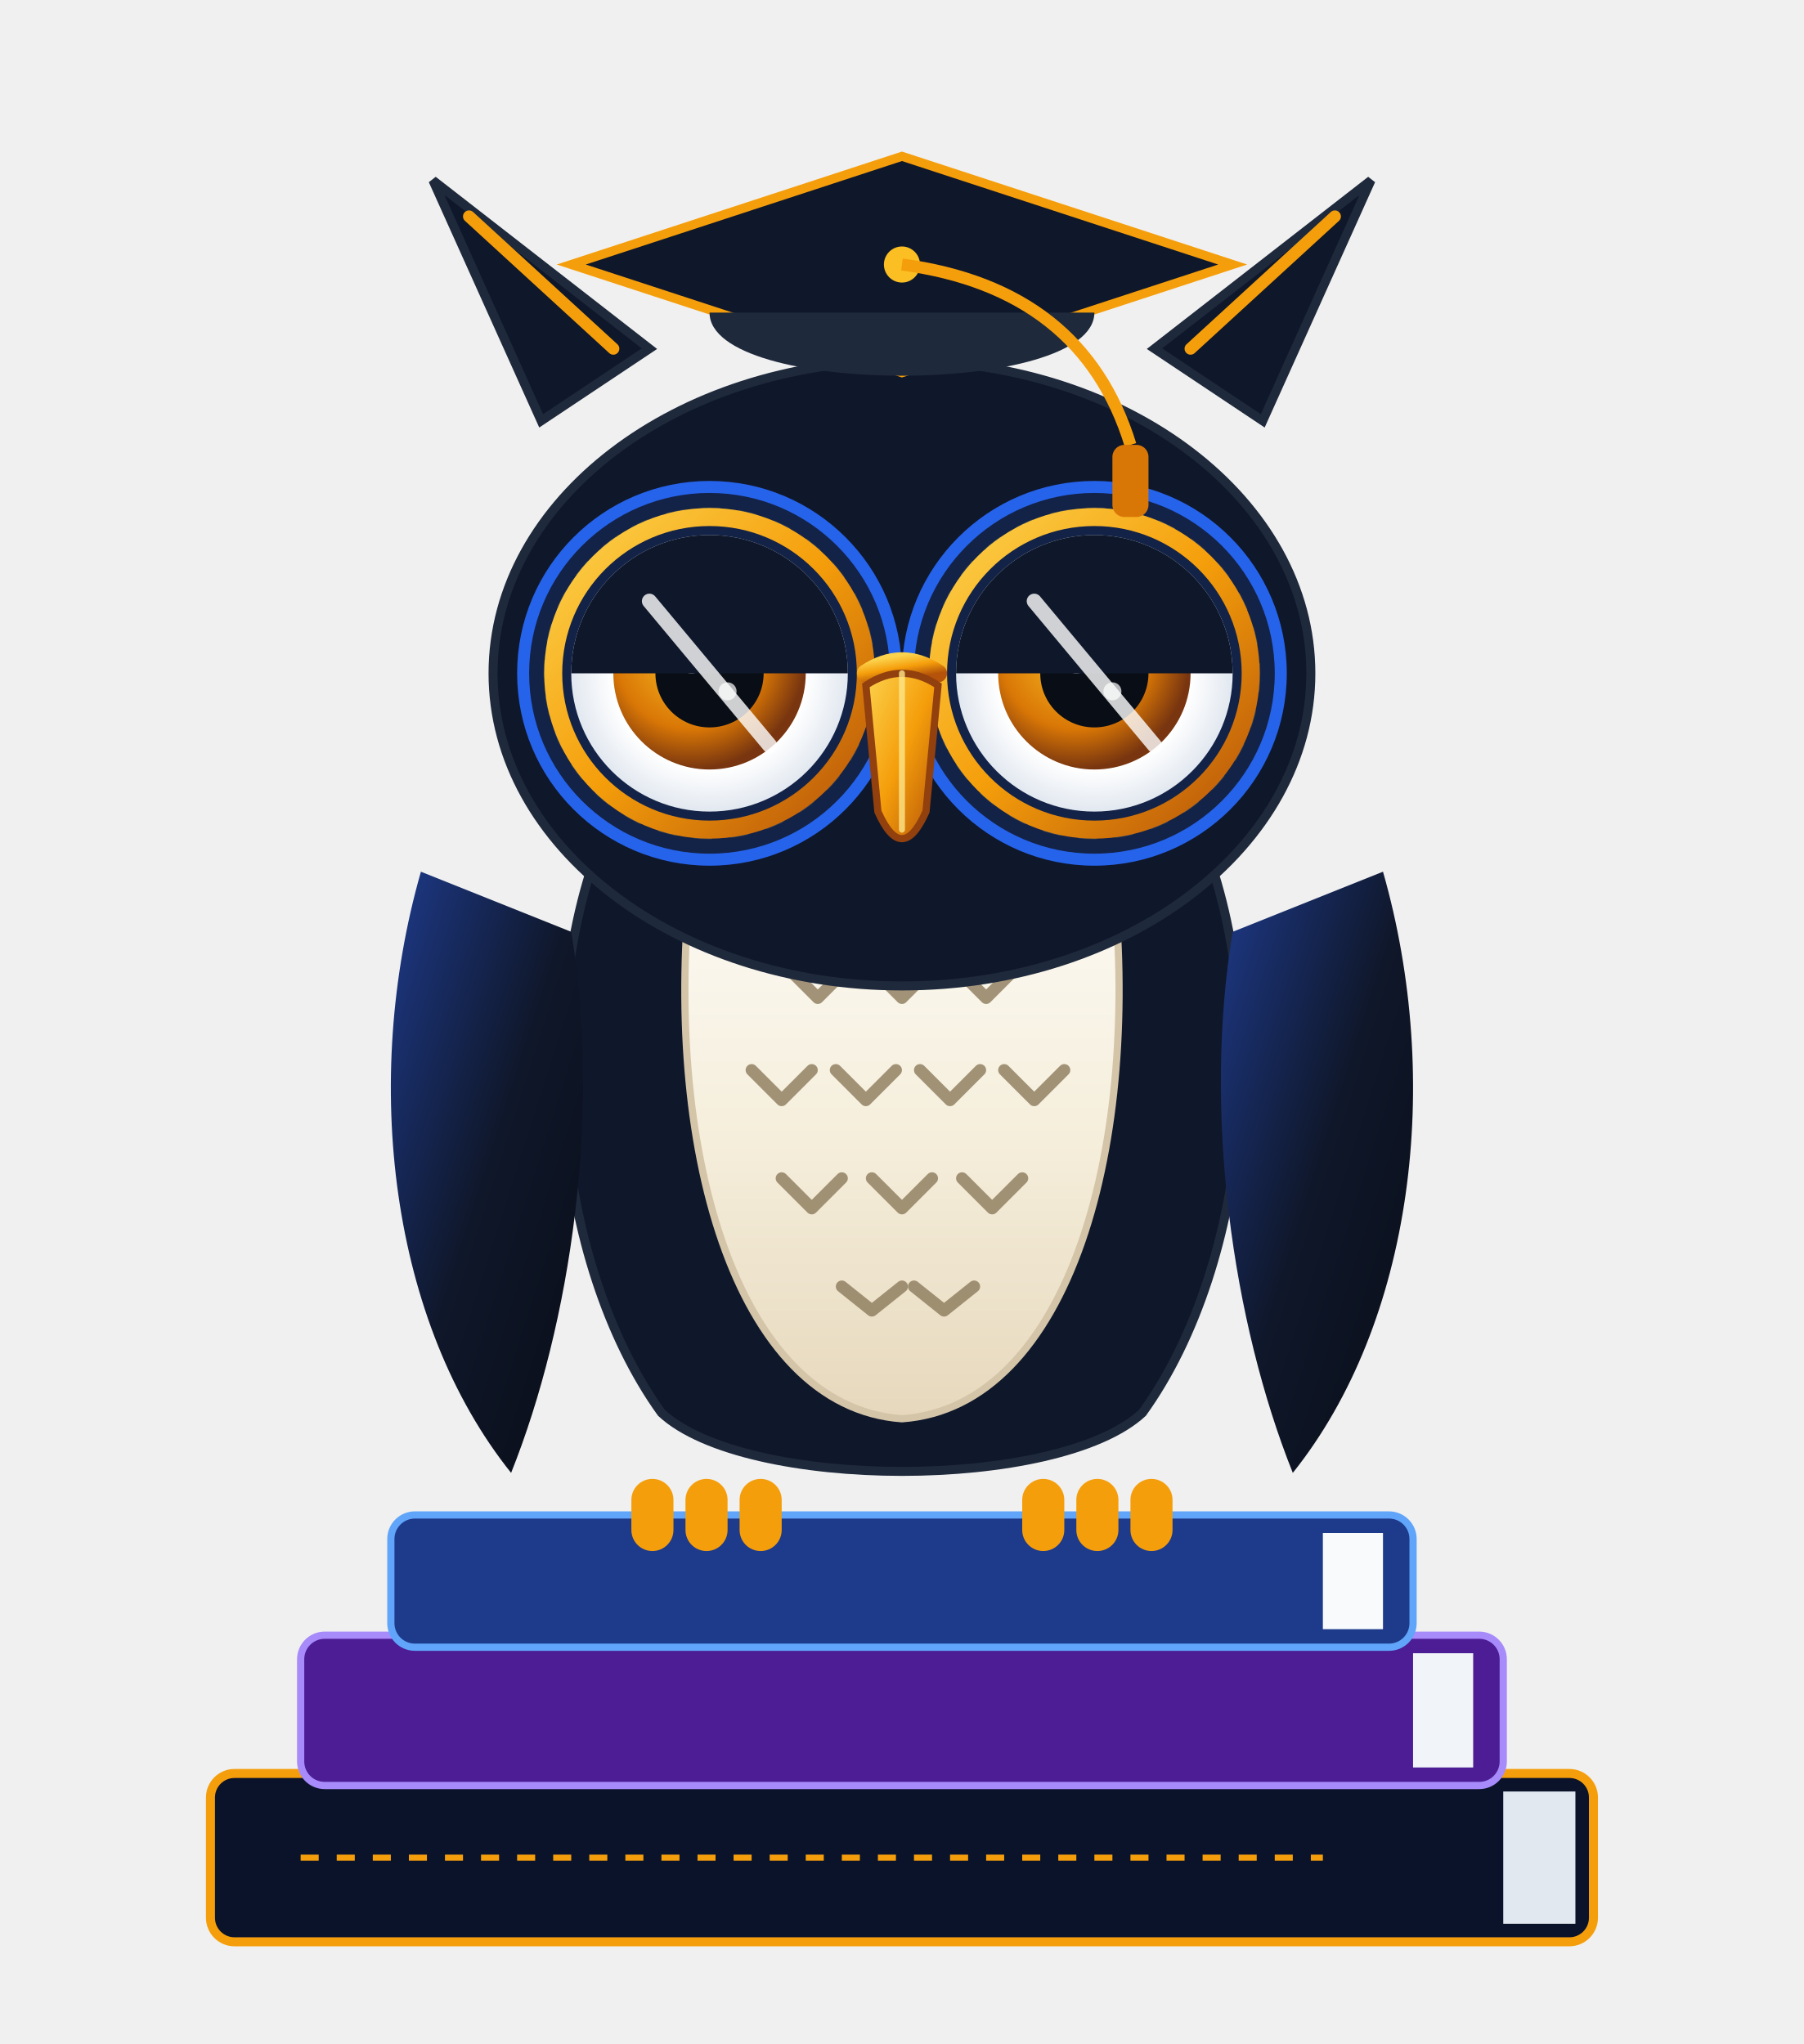
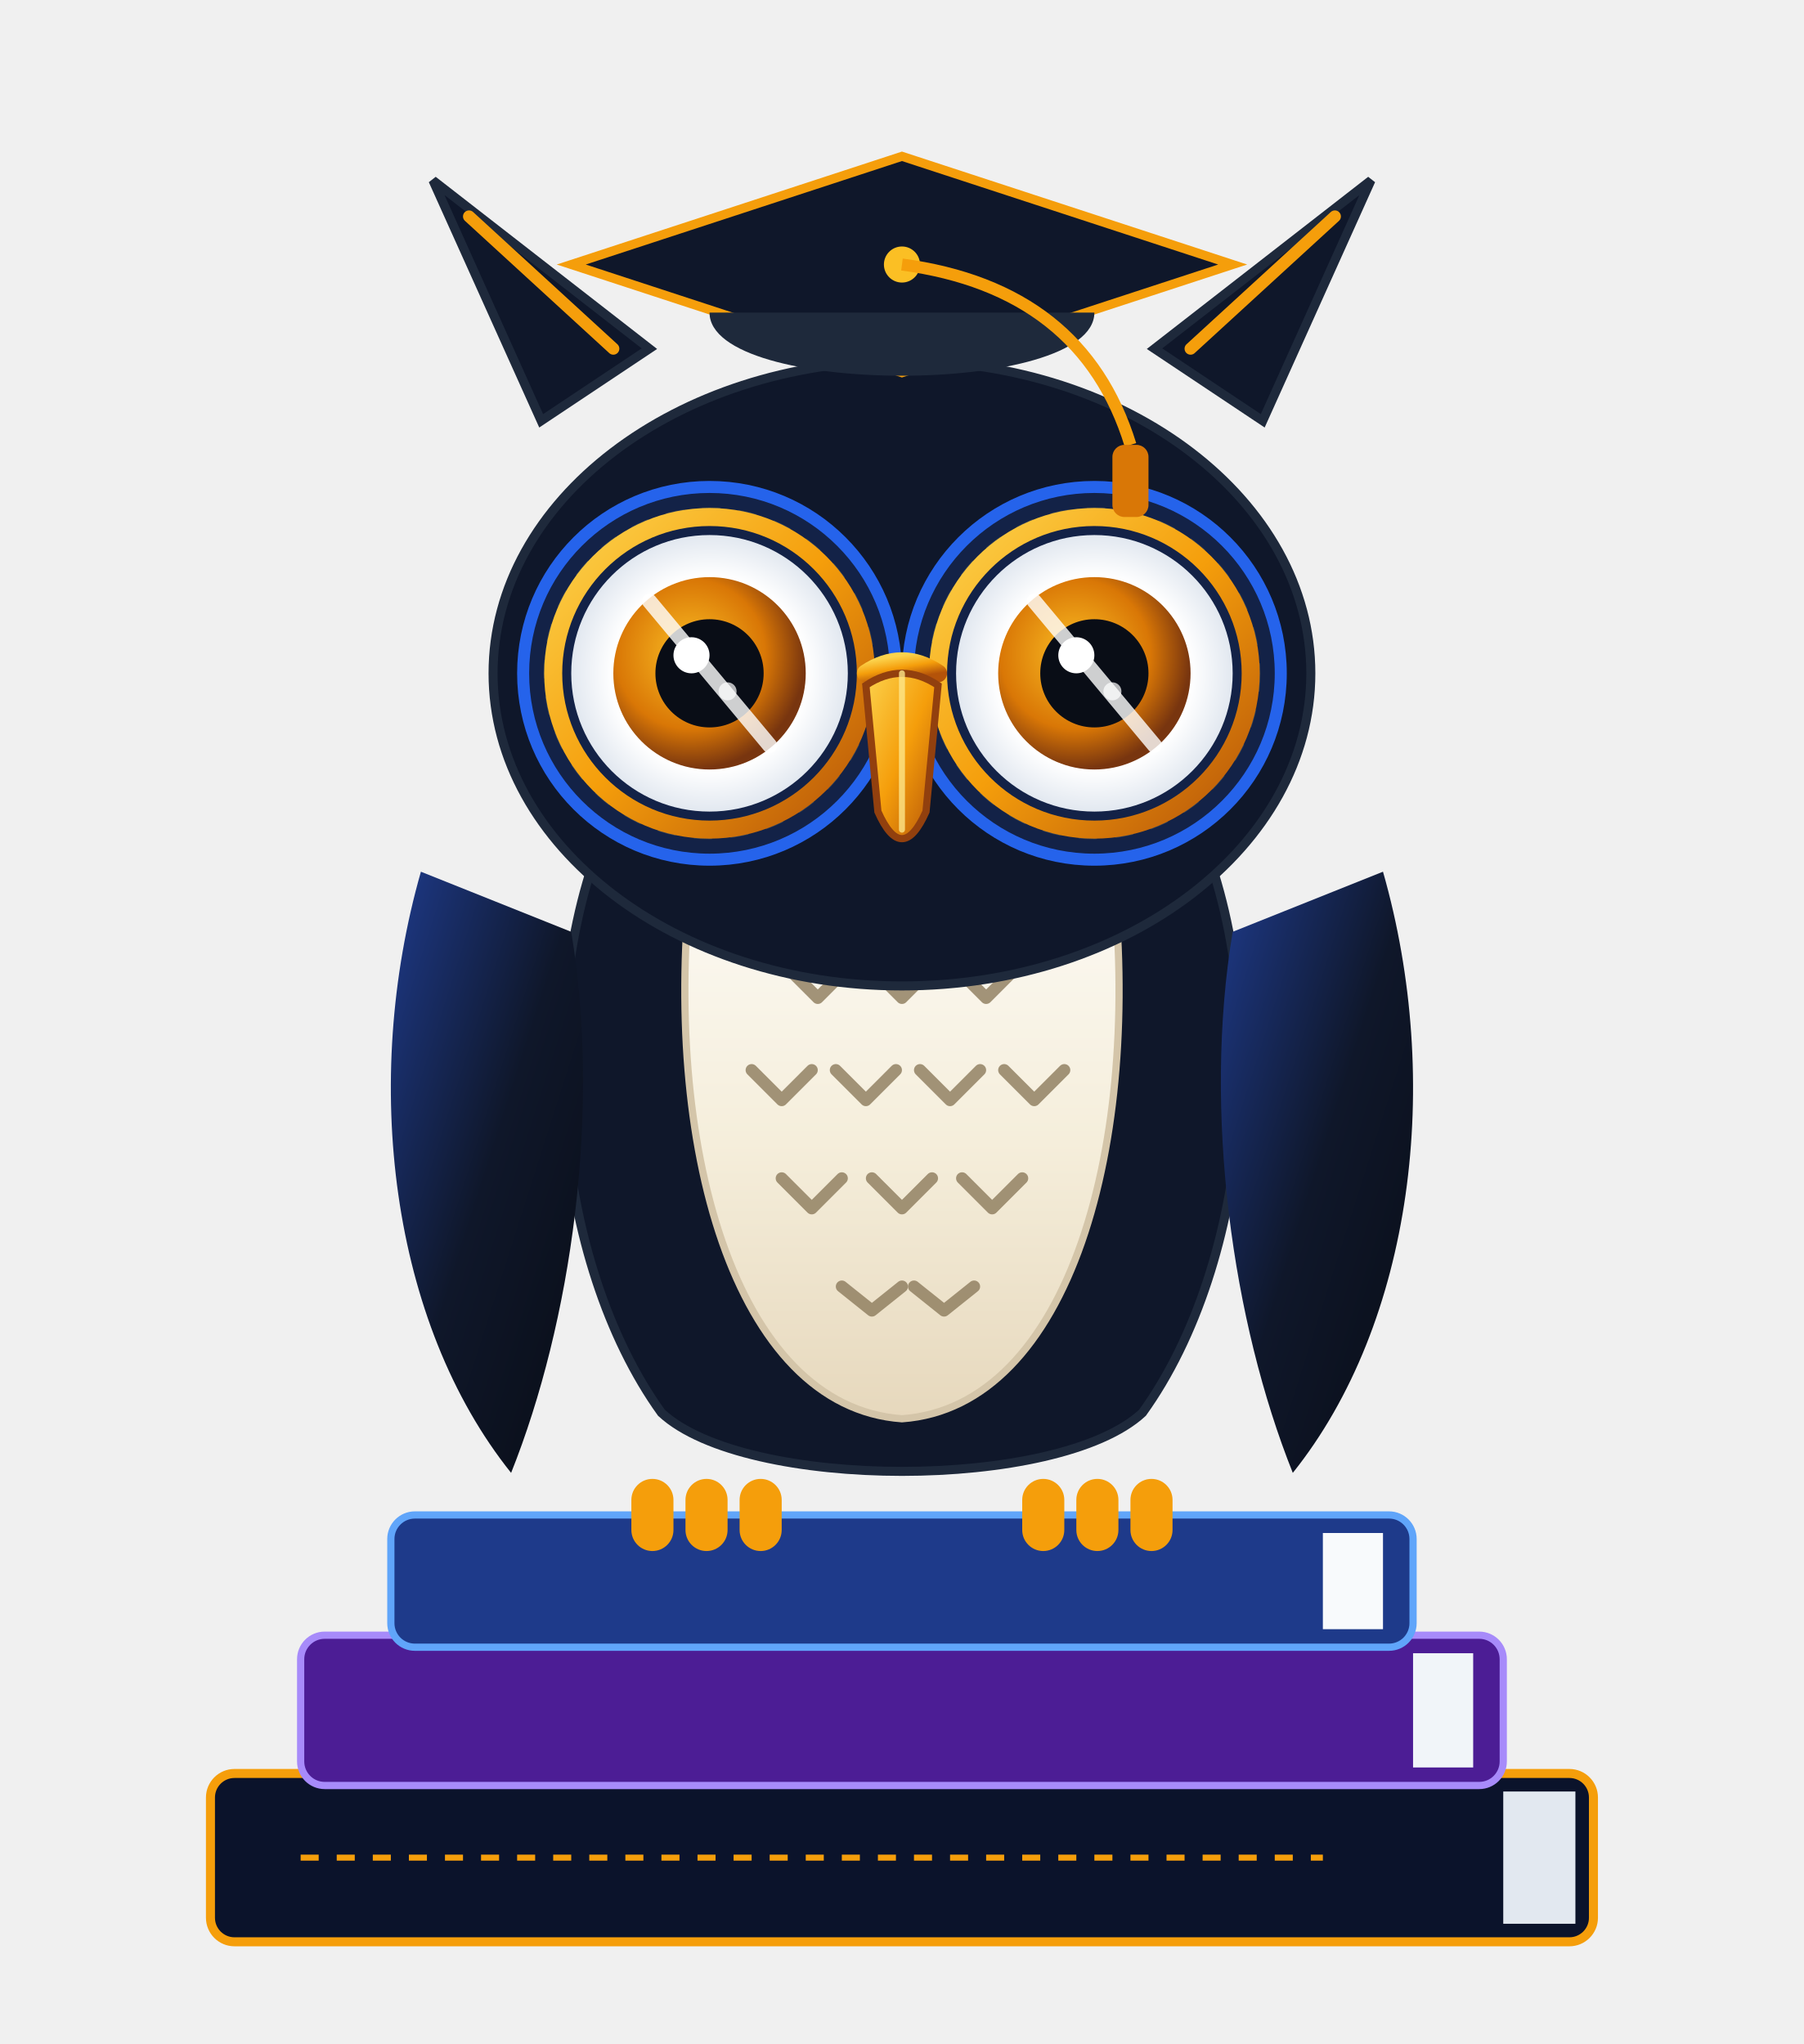
<svg xmlns="http://www.w3.org/2000/svg" class="athena-mascot-svg  " width="300" height="340" viewBox="0 0 300 340" fill="none" aria-hidden="true">
  <defs>
    <linearGradient id="heroOwlBodyGrad" x1="50" y1="80" x2="250" y2="280" gradientUnits="userSpaceOnUse">
      <stop offset="0%" stop-color="#1E293B" />
      <stop offset="45%" stop-color="#0F172A" />
      <stop offset="100%" stop-color="#020617" />
    </linearGradient>
    <linearGradient id="heroOwlWingGrad" x1="0" y1="0" x2="1" y2="1">
      <stop offset="0%" stop-color="#1E3A8A" />
      <stop offset="50%" stop-color="#0F172A" />
      <stop offset="100%" stop-color="#090D16" />
    </linearGradient>
    <linearGradient id="heroPrimaryFeatherGrad" x1="0" y1="0" x2="1" y2="1">
      <stop offset="0%" stop-color="#1E293B" />
      <stop offset="60%" stop-color="#0F172A" />
      <stop offset="100%" stop-color="#020617" />
    </linearGradient>
    <linearGradient id="heroSecondaryFeatherGrad" x1="0" y1="0" x2="0" y2="1">
      <stop offset="0%" stop-color="#2563EB" />
      <stop offset="40%" stop-color="#1D4ED8" />
      <stop offset="100%" stop-color="#0F172A" />
    </linearGradient>
    <linearGradient id="heroCovertGrad" x1="0" y1="0" x2="1" y2="1">
      <stop offset="0%" stop-color="#3B82F6" />
      <stop offset="60%" stop-color="#1E3A8A" />
      <stop offset="100%" stop-color="#0F172A" />
    </linearGradient>
    <linearGradient id="heroOwlBibGrad" x1="150" y1="140" x2="150" y2="240" gradientUnits="userSpaceOnUse">
      <stop offset="0%" stop-color="#FDFBF7" />
      <stop offset="50%" stop-color="#F5EEDB" />
      <stop offset="100%" stop-color="#E5D6BA" />
    </linearGradient>
    <linearGradient id="heroOwlGoldGrad" x1="0" y1="0" x2="1" y2="1">
      <stop offset="0%" stop-color="#FCD34D" />
      <stop offset="50%" stop-color="#F59E0B" />
      <stop offset="100%" stop-color="#B45309" />
    </linearGradient>
    <radialGradient id="heroOwlEyeSclera" cx="50%" cy="50%" r="50%">
      <stop offset="70%" stop-color="#FFFFFF" />
      <stop offset="100%" stop-color="#E2E8F0" />
    </radialGradient>
    <radialGradient id="heroOwlIrisGrad" cx="40%" cy="40%" r="60%">
      <stop offset="0%" stop-color="#FBBF24" />
      <stop offset="65%" stop-color="#D97706" />
      <stop offset="100%" stop-color="#78350F" />
    </radialGradient>
    <filter id="heroFeatherShadow" x="-20%" y="-20%" width="140%" height="140%">
      <feDropShadow dx="-2" dy="4" stdDeviation="3" flood-color="#000000" flood-opacity="0.45" />
    </filter>
  </defs>
  <g class="owl-perch-books">
    <rect x="35" y="295" width="230" height="28" rx="4" fill="#0B132B" stroke="#F59E0B" stroke-width="1.5" />
    <rect x="250" y="298" width="12" height="22" fill="#E2E8F0" />
    <line x1="50" y1="309" x2="220" y2="309" stroke="#F59E0B" stroke-width="1" stroke-dasharray="3 3" />
    <rect x="50" y="272" width="200" height="25" rx="4" fill="#4C1D95" stroke="#A78BFA" stroke-width="1.2" />
    <rect x="235" y="275" width="10" height="19" fill="#F1F5F9" />
    <rect x="65" y="252" width="170" height="22" rx="4" fill="#1E3A8A" stroke="#60A5FA" stroke-width="1.2" />
    <rect x="220" y="255" width="10" height="16" fill="#F8FAFC" />
  </g>
  <g class="owl-talons" fill="#F59E0B">
    <rect x="105" y="246" width="7" height="12" rx="3.5" />
    <rect x="114" y="246" width="7" height="12" rx="3.5" />
    <rect x="123" y="246" width="7" height="12" rx="3.5" />
    <rect x="170" y="246" width="7" height="12" rx="3.5" />
    <rect x="179" y="246" width="7" height="12" rx="3.5" />
    <rect x="188" y="246" width="7" height="12" rx="3.5" />
  </g>
  <g class="owl-body-group">
    <path d="M102 135 C88 165 92 210 110 235 C124 248 176 248 190 235 C208 210 212 165 198 135 C178 128 122 128 102 135 Z" fill="#0F172A" stroke="#1E293B" stroke-width="1.5" />
    <path d="M70 145 C60 180 65 220 85 245 C95 220 100 185 95 155 Z" fill="url(#heroOwlWingGrad)" class="owl-wing-folded owl-wing-folded-left" />
    <path d="M230 145 C240 180 235 220 215 245 C205 220 200 185 205 155 Z" fill="url(#heroOwlWingGrad)" class="owl-wing-folded owl-wing-folded-right" />
    <path d="M115 145 C110 190 122 234 150 236 C178 234 190 190 185 145 C165 138 135 138 115 145 Z" fill="url(#heroOwlBibGrad)" stroke="#D4C5A9" stroke-width="1.2" />
    <g stroke="#8C7A5B" stroke-width="2" stroke-linecap="round" stroke-linejoin="round" fill="none" opacity="0.8">
      <path d="M132 162 L136 166 L140 162" />
      <path d="M146 162 L150 166 L154 162" />
      <path d="M160 162 L164 166 L168 162" />
      <path d="M125 178 L130 183 L135 178" />
      <path d="M139 178 L144 183 L149 178" />
      <path d="M153 178 L158 183 L163 178" />
      <path d="M167 178 L172 183 L177 178" />
      <path d="M130 196 L135 201 L140 196" />
      <path d="M145 196 L150 201 L155 196" />
      <path d="M160 196 L165 201 L170 196" />
      <path d="M140 214 L145 218 L150 214" />
      <path d="M152 214 L157 218 L162 214" />
    </g>
  </g>
  <g id="hero-owl-head-group" class="owl-head-group">
    <ellipse cx="150" cy="112" rx="68" ry="52" fill="#0F172A" stroke="#1E293B" stroke-width="1.5" />
    <polygon points="90,70 72,30 108,58" fill="#0F172A" stroke="#1E293B" stroke-width="1.5" />
    <path d="M78 36 L102 58" stroke="#F59E0B" stroke-width="2" stroke-linecap="round" />
    <polygon points="210,70 228,30 192,58" fill="#0F172A" stroke="#1E293B" stroke-width="1.5" />
    <path d="M222 36 L198 58" stroke="#F59E0B" stroke-width="2" stroke-linecap="round" />
    <circle cx="118" cy="112" r="31" fill="#132247" stroke="#2563EB" stroke-width="2" />
    <circle cx="182" cy="112" r="31" fill="#132247" stroke="#2563EB" stroke-width="2" />
    <circle cx="118" cy="112" r="27" stroke="#334155" stroke-width="1.2" stroke-dasharray="3 3" fill="none" />
    <circle cx="182" cy="112" r="27" stroke="#334155" stroke-width="1.2" stroke-dasharray="3 3" fill="none" />
    <circle cx="118" cy="112" r="23" fill="url(#heroOwlEyeSclera)" />
    <circle cx="182" cy="112" r="23" fill="url(#heroOwlEyeSclera)" />
    <circle cx="118" cy="112" r="16" fill="url(#heroOwlIrisGrad)" />
    <circle cx="182" cy="112" r="16" fill="url(#heroOwlIrisGrad)" />
    <g id="hero-owl-pupil-left" class="owl-pupil">
      <circle cx="118" cy="112" r="9" fill="#090D16" />
      <circle cx="115" cy="109" r="3" fill="#FFFFFF" />
      <circle cx="121" cy="115" r="1.5" fill="#FFFFFF" opacity="0.7" />
    </g>
    <g id="hero-owl-pupil-right" class="owl-pupil">
      <circle cx="182" cy="112" r="9" fill="#090D16" />
      <circle cx="179" cy="109" r="3" fill="#FFFFFF" />
      <circle cx="185" cy="115" r="1.5" fill="#FFFFFF" opacity="0.7" />
    </g>
-     <g class="owl-eyelid" fill="#0F172A">
-       <path d="M95 112 A23 23 0 0 1 141 112 Z" />
-       <path d="M159 112 A23 23 0 0 1 205 112 Z" />
+     <g class="owl-eyelid" fill="#0F172A" style="transform: scaleY(0); opacity: 0;">
+       <circle cx="118" cy="112" r="23.5" />
+       <circle cx="182" cy="112" r="23.5" />
+       <path d="M98 114 Q118 124 138 114" stroke="#F59E0B" stroke-width="2" stroke-linecap="round" fill="none" />
+       <path d="M162 114 Q182 124 202 114" stroke="#F59E0B" stroke-width="2" stroke-linecap="round" fill="none" />
    </g>
    <g stroke="url(#heroOwlGoldGrad)" stroke-width="3" fill="none">
      <circle cx="118" cy="112" r="26" />
      <circle cx="182" cy="112" r="26" />
      <path d="M144 112 Q150 108 156 112" stroke-linecap="round" />
    </g>
    <line x1="108" y1="100" x2="128" y2="124" stroke="#FFFFFF" stroke-width="2.5" stroke-linecap="round" opacity="0.8" />
    <line x1="172" y1="100" x2="192" y2="124" stroke="#FFFFFF" stroke-width="2.5" stroke-linecap="round" opacity="0.8" />
    <path d="M144 114 Q150 110 156 114 L154 135 Q150 144 146 135 Z" fill="url(#heroOwlGoldGrad)" stroke="#92400E" stroke-width="1.2" />
    <line x1="150" y1="112" x2="150" y2="138" stroke="#FDE68A" stroke-width="1" stroke-linecap="round" opacity="0.8" />
    <g class="owl-mortarboard">
      <polygon points="150,26 205,44 150,62 95,44" fill="#0F172A" stroke="#F59E0B" stroke-width="1.5" />
      <path d="M118 52 C118 66 182 66 182 52" fill="#1E293B" />
      <circle cx="150" cy="44" r="3" fill="#FBBF24" />
      <path d="M150 44 Q180 48 188 74" stroke="#F59E0B" stroke-width="2" fill="none" />
      <rect x="185" y="74" width="6" height="12" rx="2" fill="#D97706" />
    </g>
  </g>
</svg>
